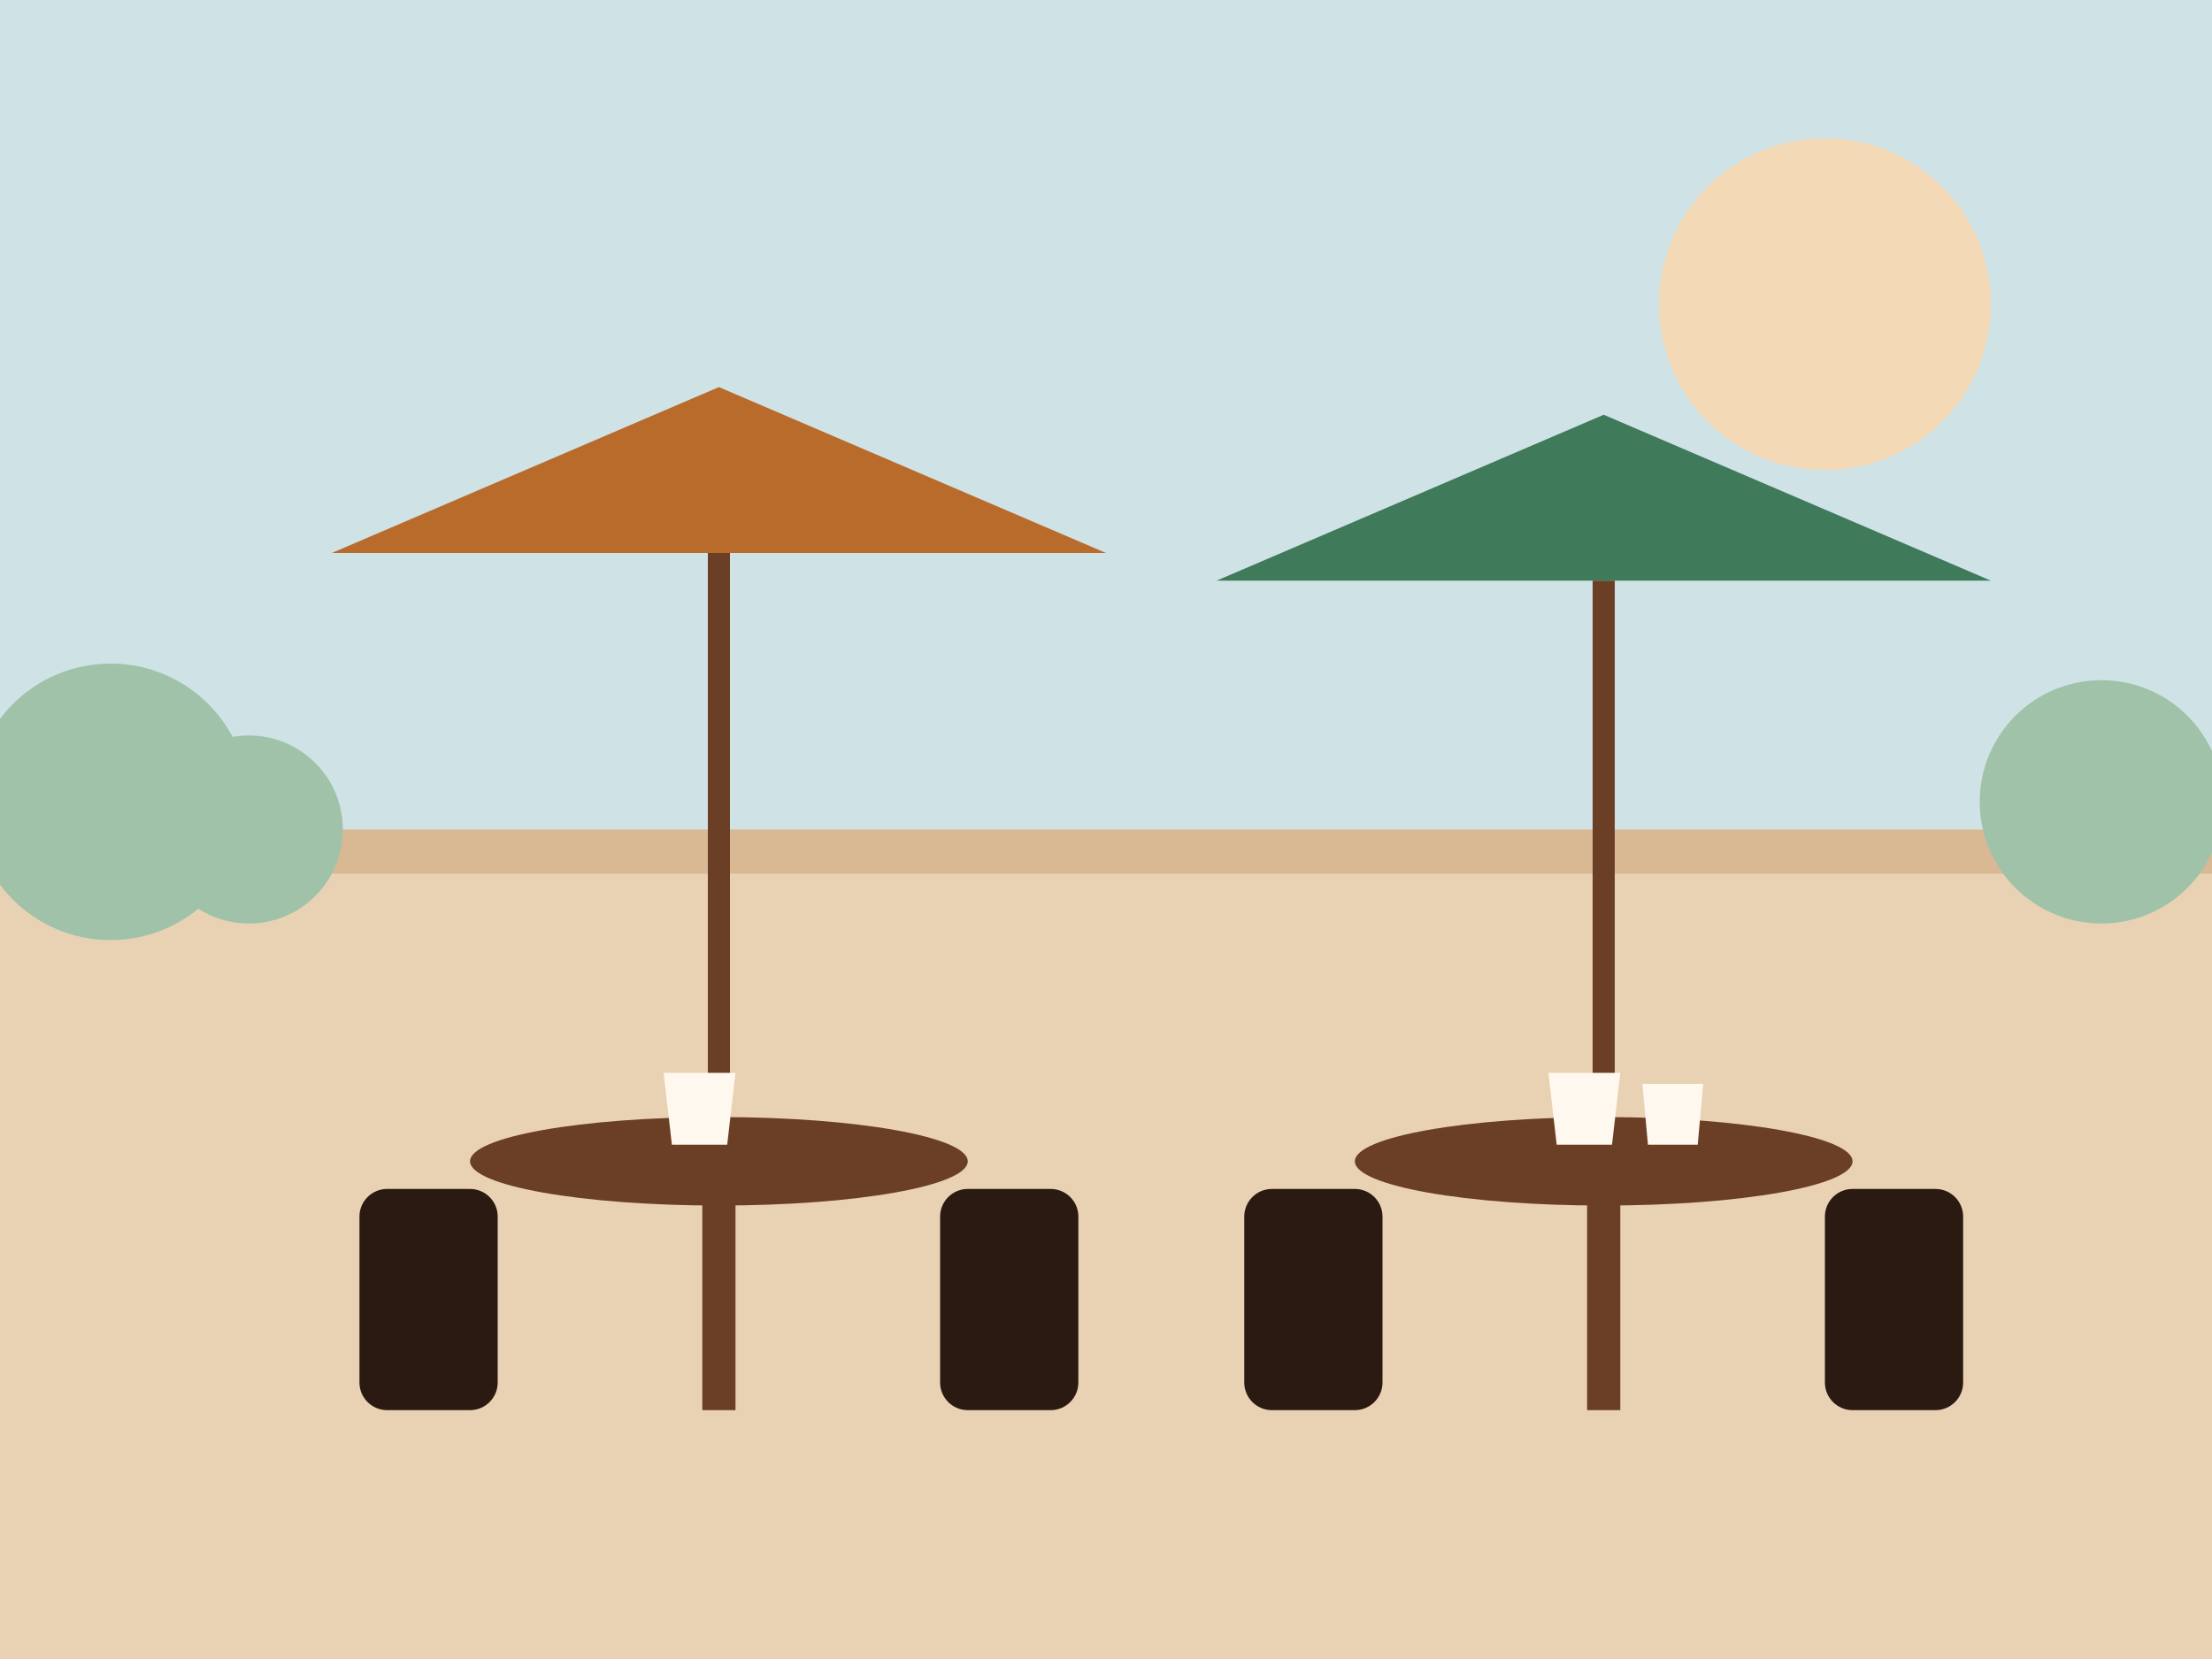
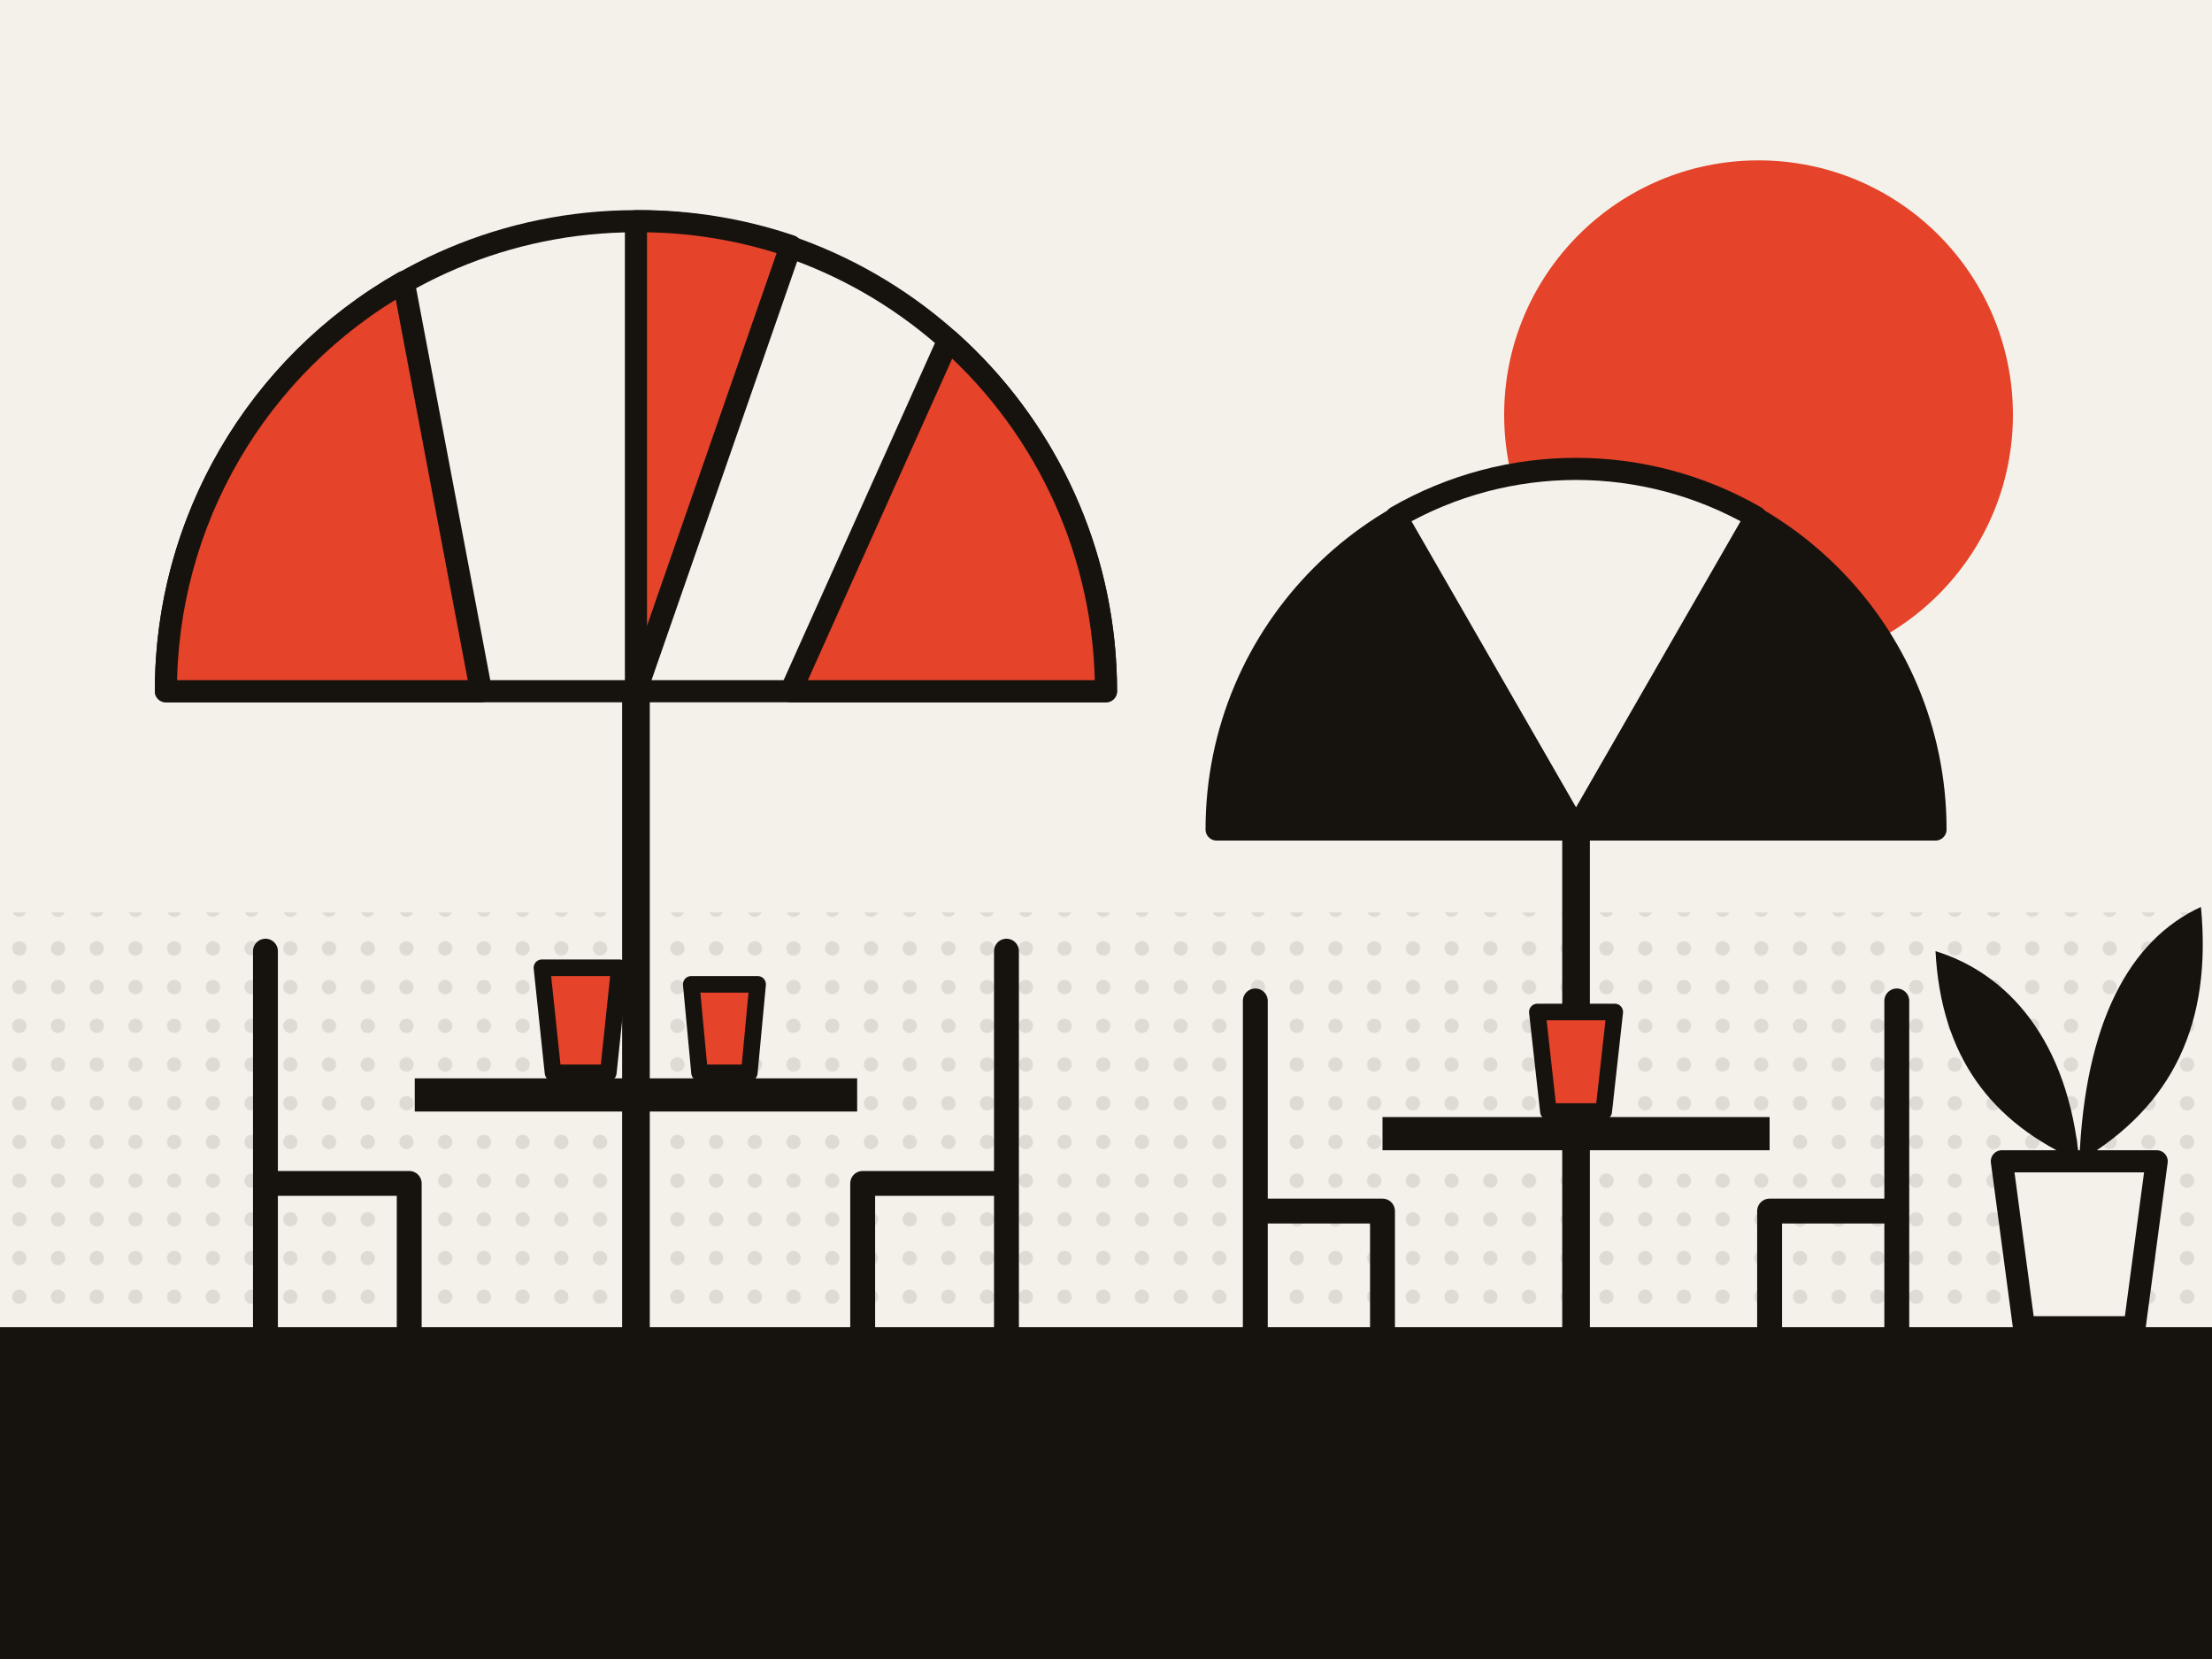
- <svg xmlns="http://www.w3.org/2000/svg" viewBox="0 0 800 600" role="img" aria-labelledby="t">
-   <rect width="800" height="600" fill="#cfe2e6" />
-   <circle cx="660" cy="110" r="60" fill="#f3d9b5" />
-   <rect y="300" width="800" height="300" fill="#e9d2b4" />
-   <g fill="#d8b994">
-     <rect x="0" y="300" width="800" height="16" />
+ <svg xmlns="http://www.w3.org/2000/svg" viewBox="0 0 800 600">
+   <defs>
+     <pattern id="dots" width="14" height="14" patternUnits="userSpaceOnUse">
+       <circle cx="7" cy="7" r="2.6" fill="#16130f" />
+     </pattern>
+   </defs>
+   <rect width="800" height="600" fill="#f4f1ea" />
+   <rect y="330" width="800" height="150" fill="url(#dots)" opacity=".1" />
+   <circle cx="636" cy="150" r="92" fill="#e5432a" />
+   <rect y="480" width="800" height="120" fill="#16130f" />
+   <g stroke="#16130f" stroke-width="8" stroke-linejoin="round">
+     <path d="M60 250a170 170 0 0 1 340 0z" fill="#f4f1ea" />
+     <path d="M60 250a170 170 0 0 1 86-148L174 250zM230 80a170 170 0 0 1 56 9l-56 161zM343 123a170 170 0 0 1 57 127h-114z" fill="#e5432a" />
  </g>
-   <g>
-     <path d="M120 200 260 140l140 60z" fill="#b86b2a" />
-     <rect x="256" y="200" width="8" height="220" fill="#6b3e26" />
-     <path d="M440 210 580 150l140 60z" fill="#3f7a5a" />
-     <rect x="576" y="210" width="8" height="210" fill="#6b3e26" />
+   <path d="M230 250v230" stroke="#16130f" stroke-width="10" />
+   <g stroke="#16130f" stroke-width="8" stroke-linejoin="round">
+     <path d="M440 300a130 130 0 0 1 260 0z" fill="#16130f" />
+     <path d="M505 187a130 130 0 0 1 130 0l-65 113z" fill="#f4f1ea" />
  </g>
-   <g fill="#6b3e26">
-     <ellipse cx="260" cy="420" rx="90" ry="16" />
-     <rect x="254" y="420" width="12" height="90" />
-     <ellipse cx="580" cy="420" rx="90" ry="16" />
-     <rect x="574" y="420" width="12" height="90" />
+   <path d="M570 300v180" stroke="#16130f" stroke-width="10" />
+   <g fill="#16130f">
+     <rect x="150" y="390" width="160" height="12" />
+     <rect x="500" y="404" width="140" height="12" />
  </g>
-   <g fill="#2b1a12">
-     <rect x="130" y="430" width="50" height="80" rx="10" />
-     <rect x="340" y="430" width="50" height="80" rx="10" />
-     <rect x="450" y="430" width="50" height="80" rx="10" />
-     <rect x="660" y="430" width="50" height="80" rx="10" />
+   <g fill="none" stroke="#16130f" stroke-width="9" stroke-linecap="round" stroke-linejoin="round">
+     <path d="M96 344v136M96 428h52v52" />
+     <path d="M364 344v136M364 428h-52v52" />
+     <path d="M454 362v118M454 438h46v42" />
+     <path d="M686 362v118M686 438h-46v42" />
  </g>
-   <g fill="#fff8ee">
-     <path d="M240 388h26l-3 26h-20z" />
-     <path d="M560 388h26l-3 26h-20z" />
-     <path d="M594 392h22l-2 22h-18z" />
+   <g fill="#e5432a" stroke="#16130f" stroke-width="6" stroke-linejoin="round">
+     <path d="M196 350h28l-4 38h-20zM250 356h24l-3 32h-18z" />
+     <path d="M556 366h28l-4 36h-20z" />
  </g>
-   <g fill="#9fc2a8">
-     <circle cx="40" cy="290" r="50" />
-     <circle cx="90" cy="300" r="34" />
-     <circle cx="760" cy="290" r="44" />
+   <path d="M724 420h56l-8 60h-40z" fill="#f4f1ea" stroke="#16130f" stroke-width="8" stroke-linejoin="round" />
+   <g fill="#16130f">
+     <path d="M752 420c-4-44-26-68-52-76 2 38 20 62 52 76z" />
+     <path d="M752 420c2-50 18-80 44-92 4 42-10 72-44 92z" />
  </g>
</svg>
